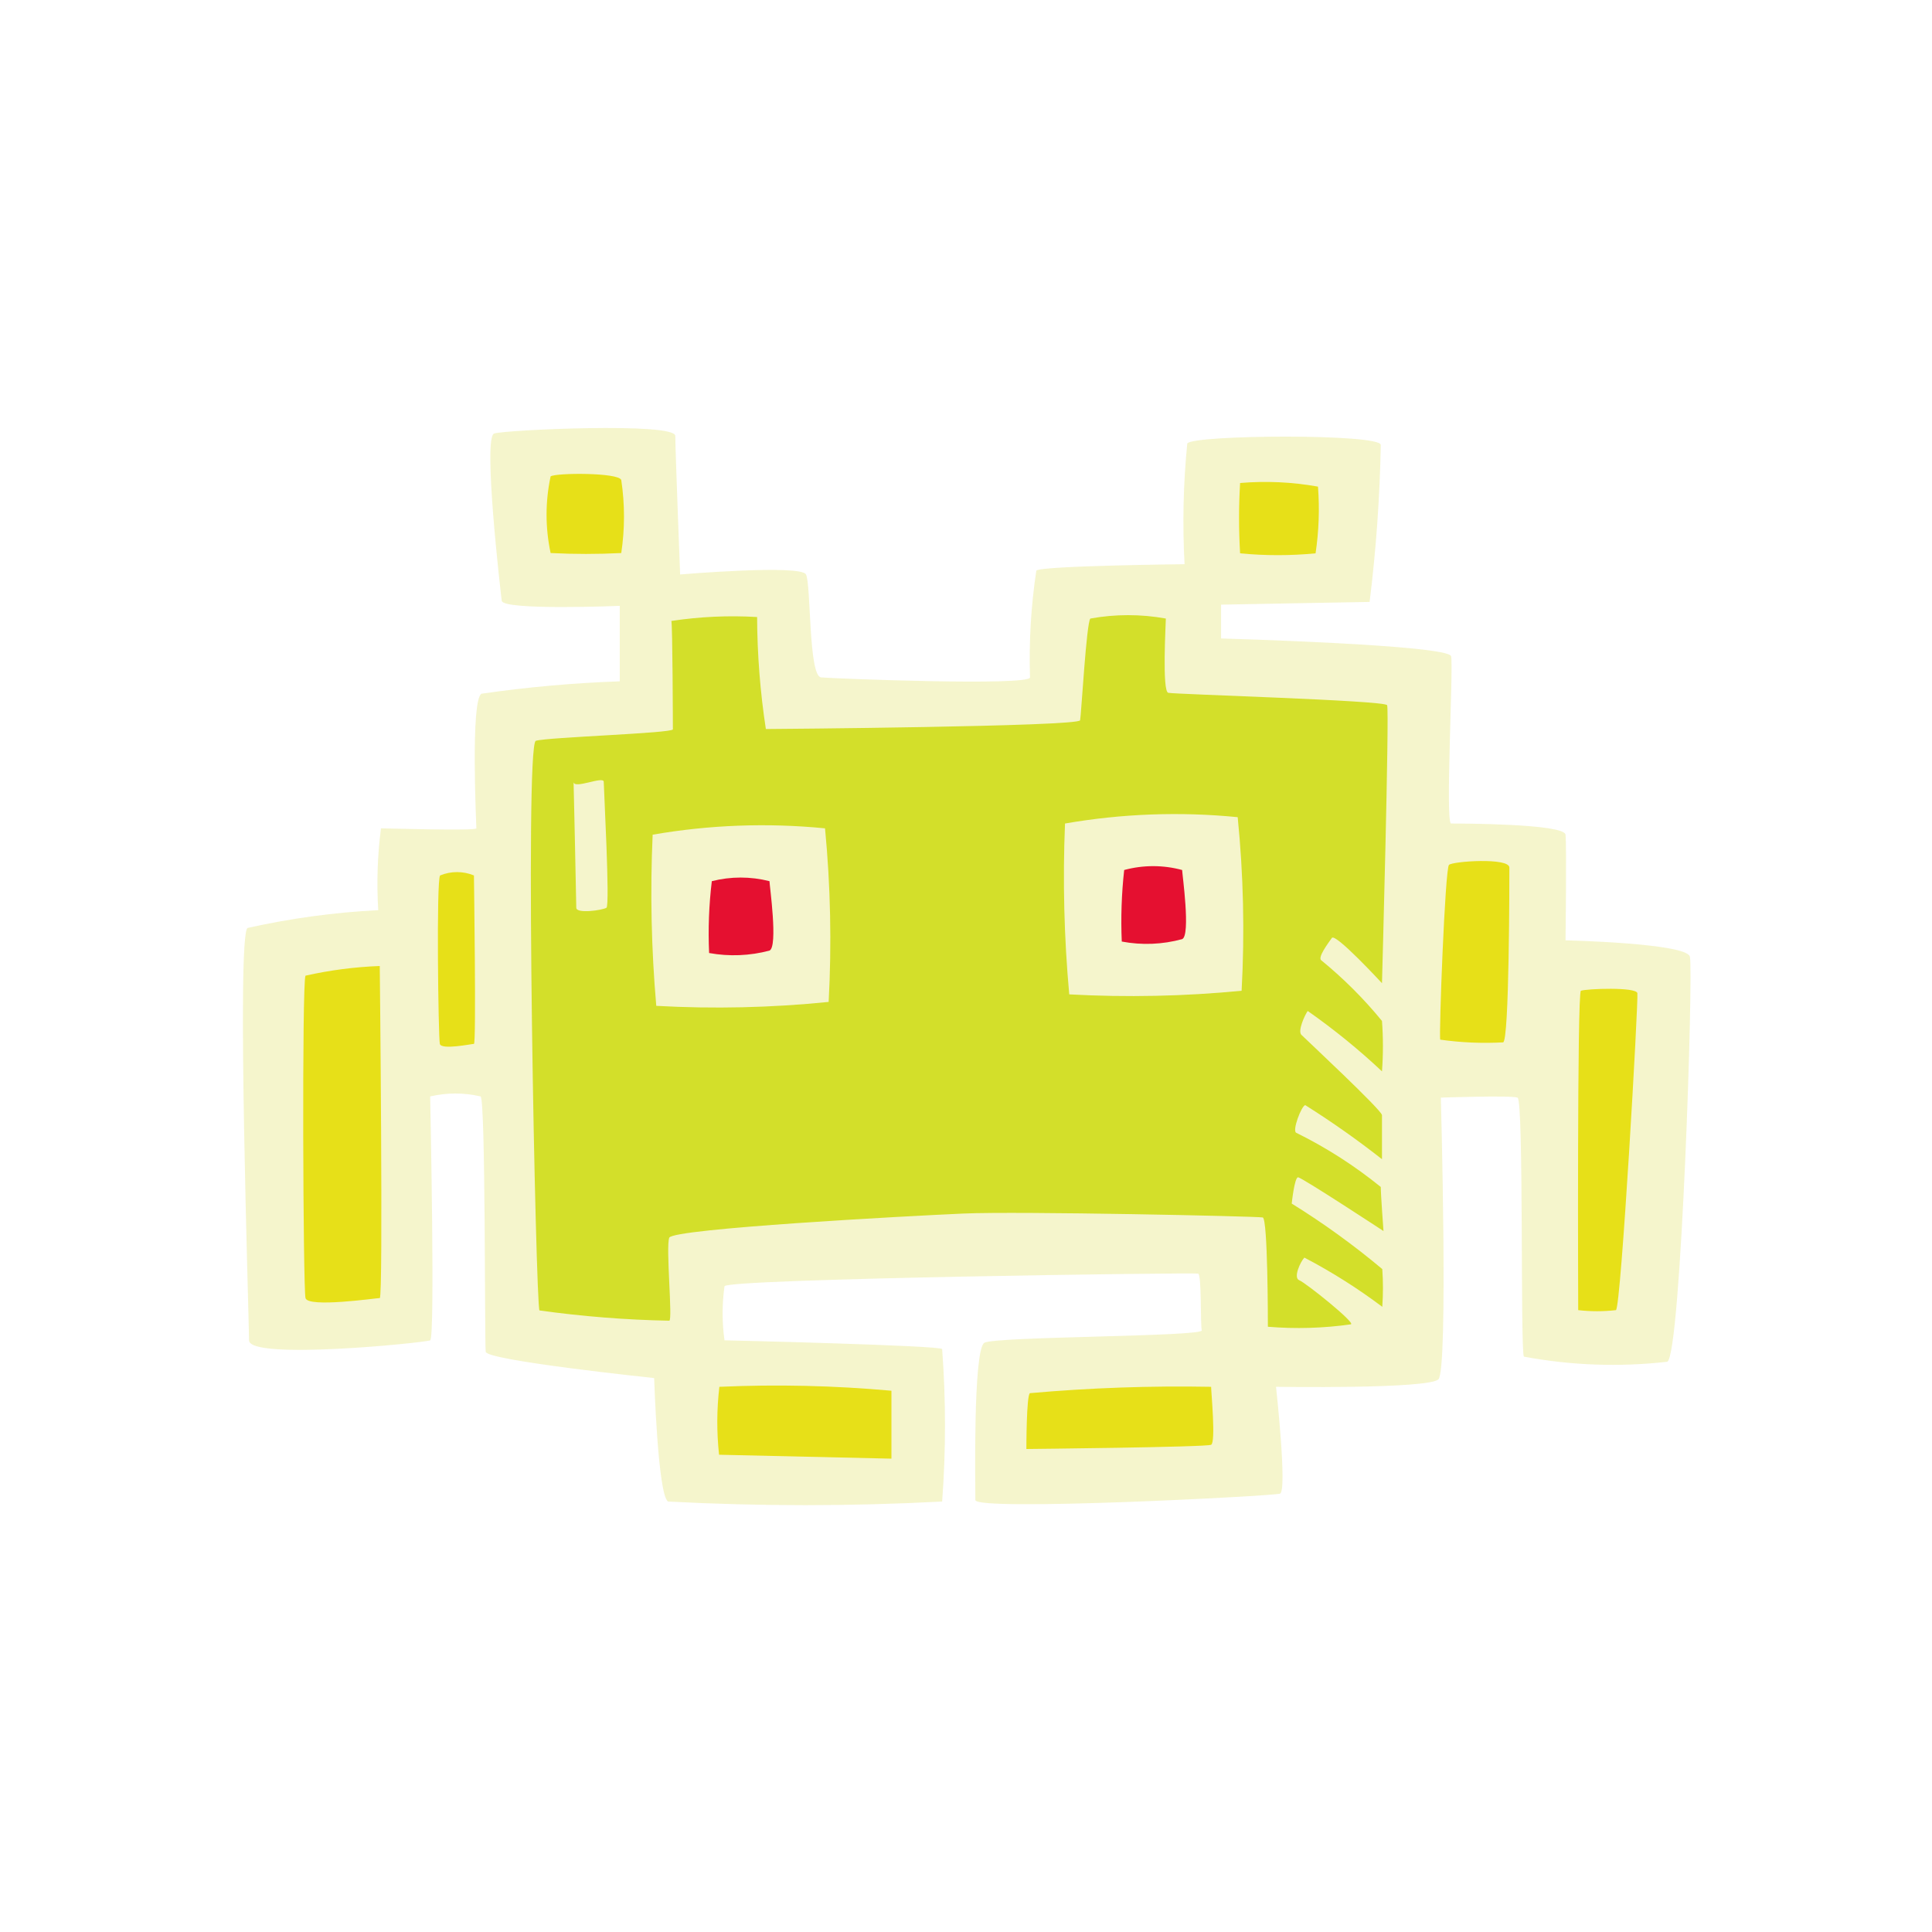
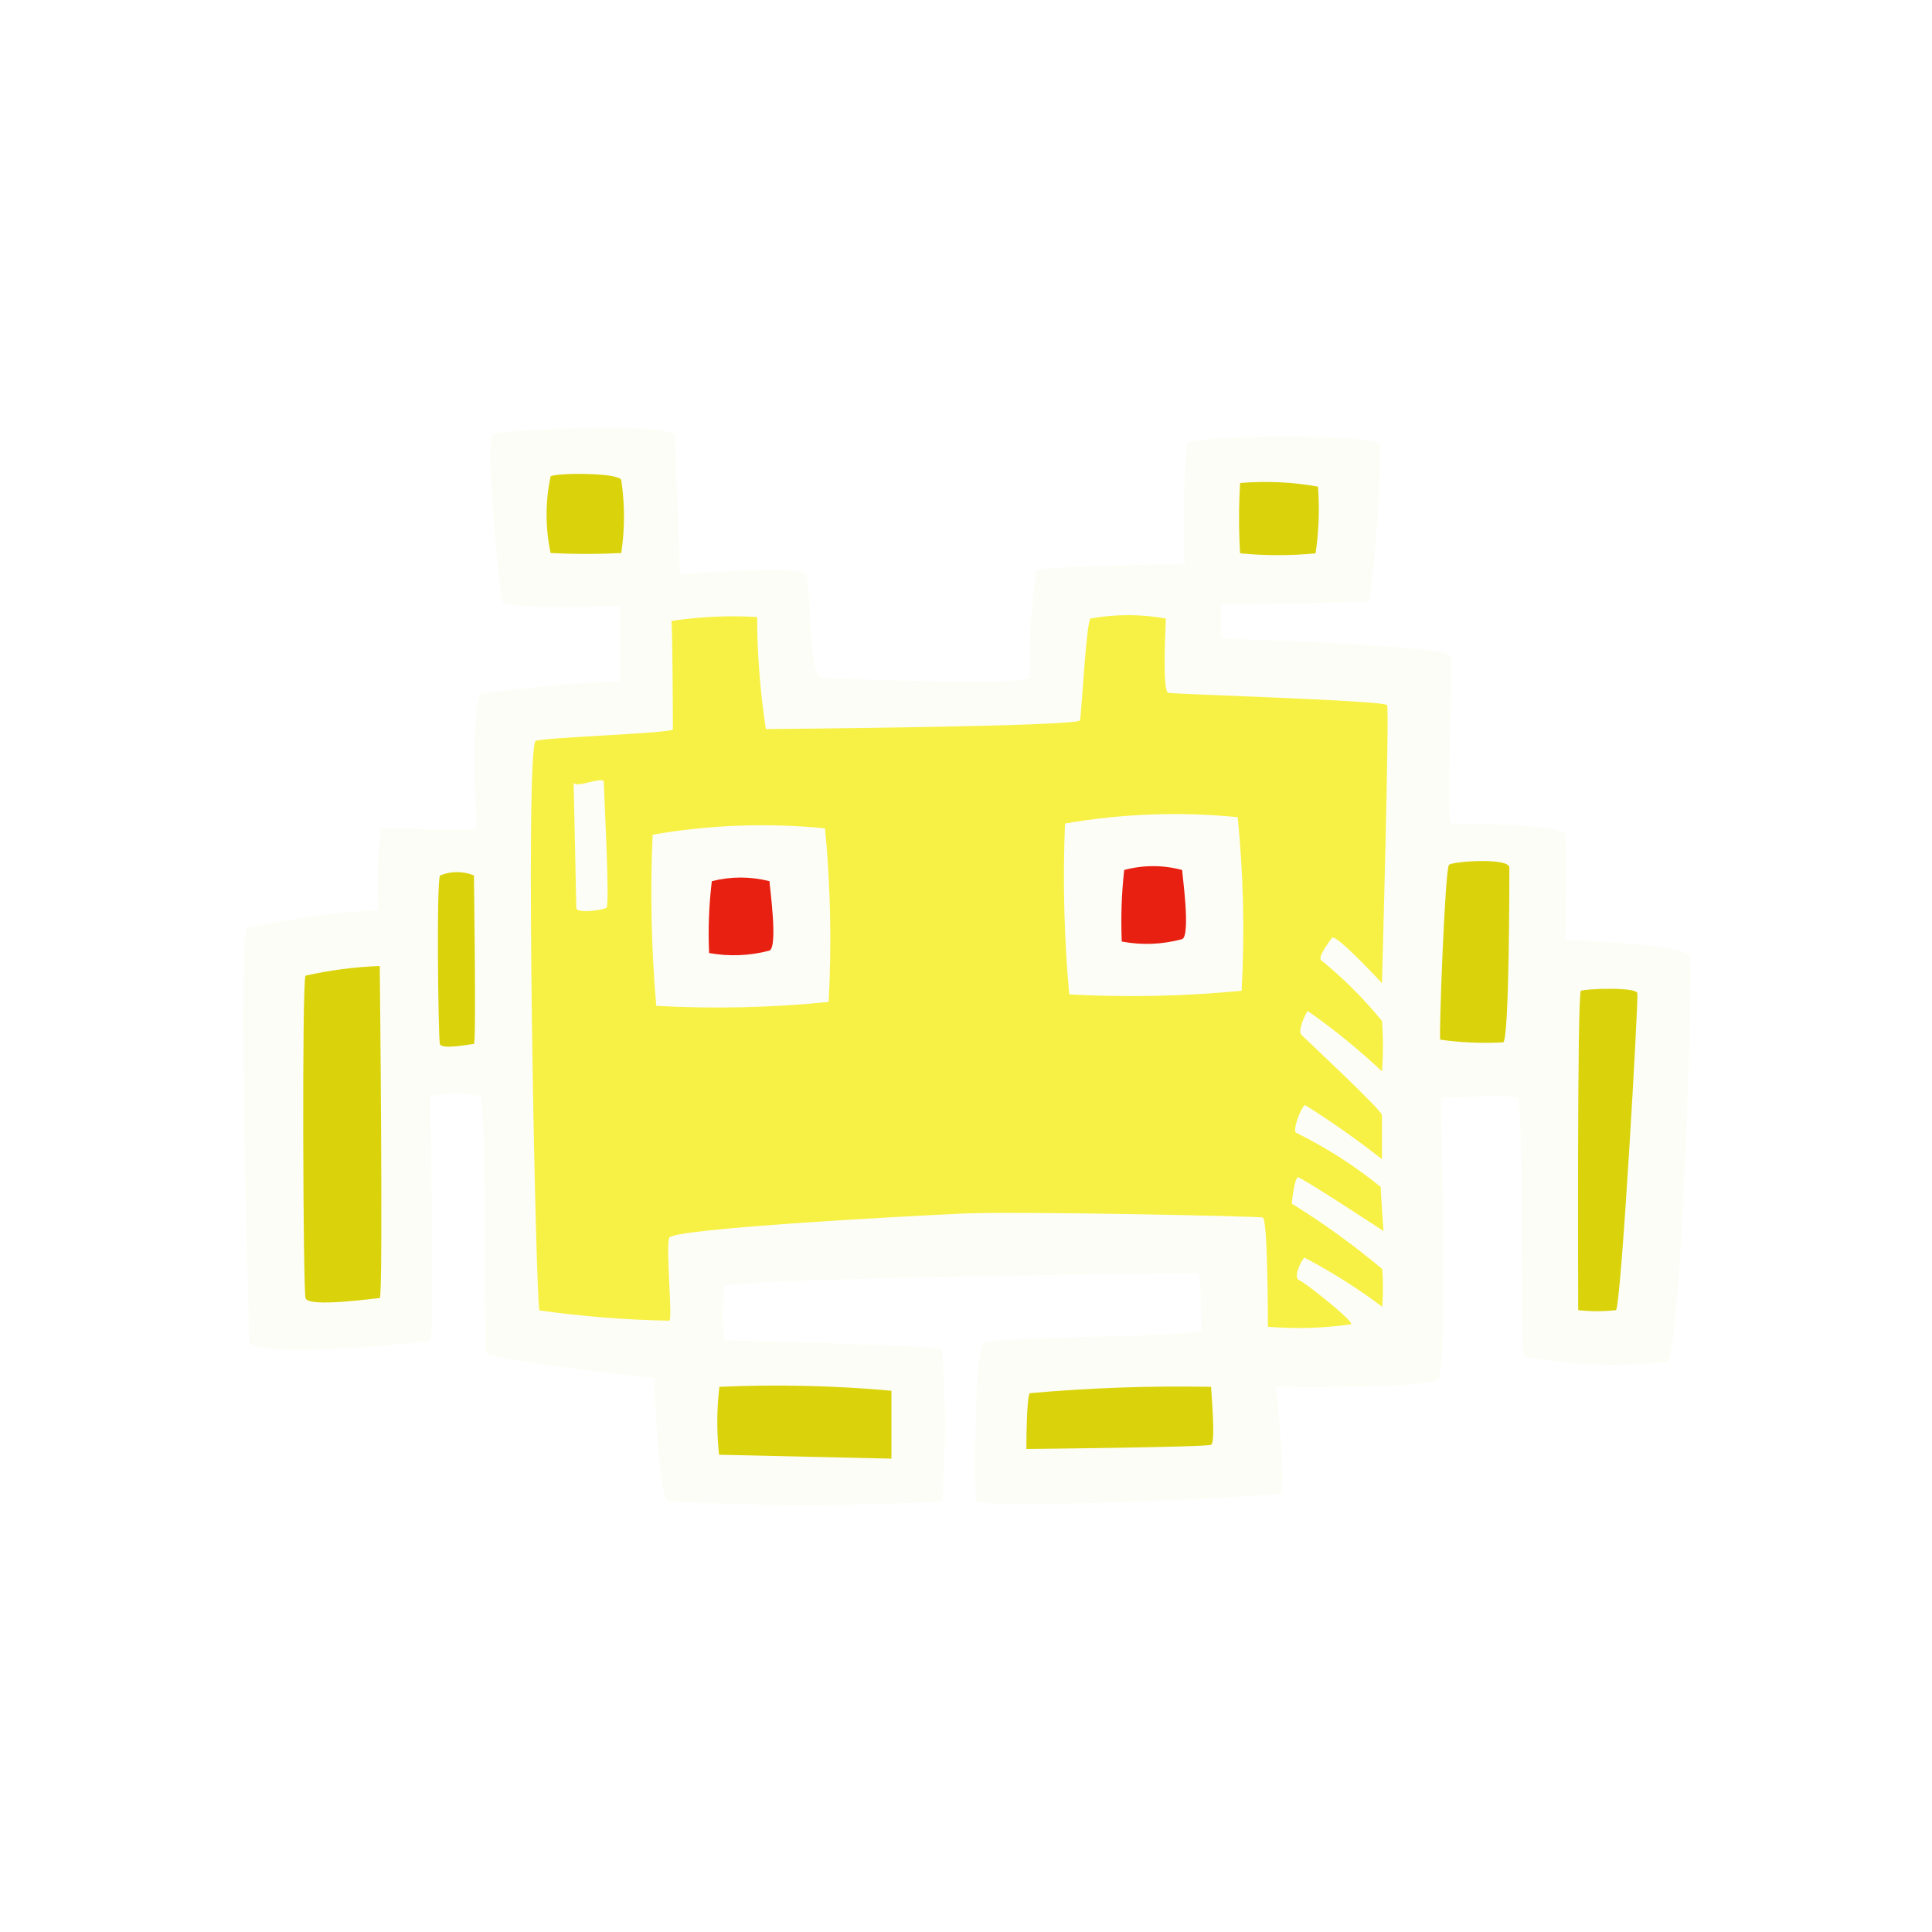
- <svg xmlns="http://www.w3.org/2000/svg" width="177px" height="177px" viewBox="0 0 64 64" fill="#000000">
+ <svg xmlns="http://www.w3.org/2000/svg" width="185px" height="185px" viewBox="0 0 64 64" fill="#000000">
  <g id="SVGRepo_bgCarrier" stroke-width="0" />
  <g id="SVGRepo_tracerCarrier" stroke-linecap="round" stroke-linejoin="round" />
  <g id="SVGRepo_iconCarrier">
-     <path d="m12.53 30.15a14.26 14.26 0 0 1 .09-2.71c.16 0 3.16.09 3.16 0s-.2-4.25.17-4.46a42.49 42.49 0 0 1 4.58-.41v-2.5s-3.87.16-3.91-.17-.63-5.42-.25-5.54 6-.38 6 .08.16 4.59.16 4.59 4-.34 4.17 0 .08 3.37.5 3.41 6.92.29 6.92 0a19.59 19.59 0 0 1 .21-3.54c.2-.16 4.91-.21 4.91-.21a26.21 26.21 0 0 1 .09-4c.2-.29 6.41-.33 6.41.05a49.43 49.43 0 0 1 -.37 5.2c-.17 0-4.92.09-4.92.09v1.12s7.54.21 7.62.59-.2 5.54 0 5.54 3.75 0 3.79.37 0 3.5 0 3.5 4 .09 4.12.54-.29 13.21-.75 13.42a16 16 0 0 1 -4.75-.17c-.12-.25 0-8.5-.21-8.58s-2.54 0-2.54 0 .25 9-.08 9.33-5.38.25-5.38.25.38 3.46.13 3.54-10.09.59-10.09.21-.08-5 .3-5.21 7.25-.2 7.2-.41 0-1.84-.12-1.88-15.69.17-15.69.42a6.42 6.42 0 0 0 0 1.79c.13 0 7.17.17 7.21.29a34.05 34.05 0 0 1 0 5.05 85.93 85.93 0 0 1 -9.08 0c-.34-.21-.46-4.09-.46-4.09s-5.54-.58-5.58-.87 0-8.34-.17-8.46a3.69 3.69 0 0 0 -1.67 0c0 .13.17 8 0 8.08s-6 .67-6 0-.42-13.4-.05-13.66a25.8 25.8 0 0 1 4.33-.59z" fill="#f5f5cc" />
-     <g fill="#e7e018">
+     <path d="m12.53 30.15a14.26 14.26 0 0 1 .09-2.71c.16 0 3.16.09 3.16 0s-.2-4.25.17-4.46a42.49 42.49 0 0 1 4.58-.41v-2.5s-3.87.16-3.91-.17-.63-5.42-.25-5.54 6-.38 6 .08.16 4.59.16 4.59 4-.34 4.17 0 .08 3.37.5 3.41 6.92.29 6.92 0a19.59 19.59 0 0 1 .21-3.54c.2-.16 4.91-.21 4.91-.21a26.21 26.21 0 0 1 .09-4c.2-.29 6.41-.33 6.41.05a49.43 49.43 0 0 1 -.37 5.2c-.17 0-4.92.09-4.92.09v1.12s7.54.21 7.62.59-.2 5.54 0 5.54 3.75 0 3.79.37 0 3.5 0 3.5 4 .09 4.12.54-.29 13.21-.75 13.42a16 16 0 0 1 -4.75-.17c-.12-.25 0-8.5-.21-8.58s-2.54 0-2.54 0 .25 9-.08 9.33-5.38.25-5.38.25.38 3.46.13 3.54-10.09.59-10.09.21-.08-5 .3-5.21 7.25-.2 7.2-.41 0-1.84-.12-1.88-15.69.17-15.69.42a6.42 6.42 0 0 0 0 1.79c.13 0 7.17.17 7.21.29a34.05 34.05 0 0 1 0 5.05 85.93 85.93 0 0 1 -9.08 0c-.34-.21-.46-4.09-.46-4.09s-5.54-.58-5.58-.87 0-8.34-.17-8.46a3.69 3.69 0 0 0 -1.67 0c0 .13.17 8 0 8.08s-6 .67-6 0-.42-13.4-.05-13.66a25.8 25.8 0 0 1 4.33-.59z" fill="#fdfdf7" />
+     <g fill="#dad30b">
      <path d="m10.12 32.32a13.49 13.49 0 0 1 2.46-.32s.12 11 0 11-2.38.33-2.46 0-.12-10.47 0-10.68z" />
      <path d="m14.58 29a1.47 1.47 0 0 1 1.12 0c0 .12.08 5.58 0 5.58s-1.08.21-1.13 0-.12-5.47.01-5.58z" />
      <path d="m18.24 15.78c.18-.12 2.25-.13 2.34.12a8.13 8.13 0 0 1 0 2.42 23 23 0 0 1 -2.34 0 6.06 6.06 0 0 1 0-2.54z" />
      <path d="m41.08 16a9.9 9.9 0 0 1 2.58.12 9.92 9.92 0 0 1 -.08 2.21 13 13 0 0 1 -2.5 0 19.4 19.4 0 0 1 0-2.33z" />
    </g>
-     <path d="m22.24 20.57a13.52 13.52 0 0 1 2.84-.13 25.27 25.27 0 0 0 .29 3.71c.16 0 10.37-.08 10.41-.29s.21-3.25.34-3.37a7 7 0 0 1 2.5 0c0 .16-.13 2.41.08 2.46s7.17.25 7.25.41-.17 9.21-.17 9.21-1.54-1.67-1.66-1.5-.5.67-.34.75a14.21 14.21 0 0 1 2 2 11.15 11.15 0 0 1 0 1.67 22.17 22.17 0 0 0 -2.46-2c-.09.12-.34.66-.21.79s2.67 2.5 2.67 2.66 0 1.46 0 1.46a29.93 29.93 0 0 0 -2.54-1.79c-.12 0-.46.88-.29.92a14.88 14.88 0 0 1 2.79 1.79c0 .25.09 1.46.09 1.46s-2.71-1.78-2.83-1.78-.21.87-.21.87a25.8 25.8 0 0 1 3 2.17 8.81 8.81 0 0 1 0 1.25 18.78 18.78 0 0 0 -2.58-1.63c-.13.13-.38.67-.17.75s1.88 1.42 1.71 1.46a12.26 12.26 0 0 1 -2.75.08c0-.16 0-3.58-.17-3.62s-8.08-.21-9.91-.13-9.63.5-9.75.8.12 2.75 0 2.75a36 36 0 0 1 -4.3-.34c-.12-.16-.5-18.75-.12-18.87s4.54-.25 4.54-.38-.01-3.47-.05-3.59z" fill="#d3df2a" />
-     <path d="m21.62 27.65a21.2 21.2 0 0 1 5.71-.21 38.53 38.53 0 0 1 .12 5.75 36.53 36.53 0 0 1 -5.71.13 43.08 43.08 0 0 1 -.12-5.67z" fill="#f5f5cc" />
-     <path d="m23.58 29.19a3.86 3.86 0 0 1 1.91 0c0 .13.29 2.17 0 2.3a4.59 4.59 0 0 1 -2 .08 14.46 14.46 0 0 1 .09-2.38z" fill="#e51030" />
-     <path d="m35.28 27.28a21.23 21.23 0 0 1 5.72-.21 37.28 37.28 0 0 1 .13 5.75 37.8 37.8 0 0 1 -5.71.12 43 43 0 0 1 -.14-5.66z" fill="#f5f5cc" />
-     <path d="m37.24 28.82a3.67 3.67 0 0 1 1.92 0c0 .12.29 2.17 0 2.29a4.44 4.44 0 0 1 -2 .08 15.54 15.54 0 0 1 .08-2.37z" fill="#e51030" />
-     <path d="m19 25.9c0 .26 1-.21 1 0s.21 4.09.09 4.17-1 .21-1 0-.09-4.25-.09-4.17z" fill="#f5f5cc" />
-     <path d="m48 28.65c.12-.12 2-.25 2 .09s0 5.79-.21 5.79a10.7 10.7 0 0 1 -2.08-.09c-.05-.12.16-5.7.29-5.79z" fill="#e7e018" />
-     <path d="m52.37 32.82c.2-.07 1.83-.13 1.87.08s-.54 10.42-.71 10.5a5.45 5.45 0 0 1 -1.25 0s-.04-10.54.09-10.58z" fill="#e7e018" />
-     <path d="m23.83 45.94a42.27 42.27 0 0 1 5.7.13v2.25l-5.71-.13a10 10 0 0 1 .01-2.25z" fill="#e7e018" />
-     <path d="m34.12 46.15a56.06 56.06 0 0 1 6-.21c0 .17.16 1.84 0 1.92s-6.12.14-6.12.14 0-1.81.12-1.85z" fill="#e7e018" />
+     <path d="m22.24 20.57a13.52 13.52 0 0 1 2.84-.13 25.27 25.27 0 0 0 .29 3.71c.16 0 10.37-.08 10.41-.29s.21-3.25.34-3.37a7 7 0 0 1 2.5 0c0 .16-.13 2.41.08 2.46s7.17.25 7.25.41-.17 9.21-.17 9.21-1.54-1.67-1.66-1.5-.5.67-.34.75a14.21 14.21 0 0 1 2 2 11.15 11.15 0 0 1 0 1.67 22.17 22.17 0 0 0 -2.46-2c-.09.12-.34.66-.21.79s2.67 2.5 2.67 2.66 0 1.46 0 1.46a29.93 29.93 0 0 0 -2.54-1.79c-.12 0-.46.88-.29.92a14.88 14.88 0 0 1 2.79 1.79c0 .25.09 1.46.09 1.46s-2.71-1.78-2.83-1.78-.21.87-.21.87a25.8 25.8 0 0 1 3 2.17 8.81 8.81 0 0 1 0 1.25 18.78 18.78 0 0 0 -2.58-1.63c-.13.13-.38.67-.17.75s1.88 1.42 1.71 1.46a12.26 12.26 0 0 1 -2.75.08c0-.16 0-3.58-.17-3.62s-8.08-.21-9.91-.13-9.63.5-9.75.8.12 2.75 0 2.75a36 36 0 0 1 -4.3-.34c-.12-.16-.5-18.75-.12-18.87s4.54-.25 4.54-.38-.01-3.47-.05-3.59z" fill="#f7f145" />
+     <path d="m21.62 27.65a21.2 21.2 0 0 1 5.71-.21 38.53 38.53 0 0 1 .12 5.75 36.53 36.53 0 0 1 -5.71.13 43.08 43.08 0 0 1 -.12-5.67z" fill="#fdfdf7" />
+     <path d="m23.58 29.19a3.86 3.86 0 0 1 1.91 0c0 .13.29 2.17 0 2.3a4.59 4.59 0 0 1 -2 .08 14.46 14.46 0 0 1 .09-2.38z" fill="#e82011" />
+     <path d="m35.28 27.28a21.23 21.23 0 0 1 5.72-.21 37.28 37.28 0 0 1 .13 5.75 37.8 37.8 0 0 1 -5.71.12 43 43 0 0 1 -.14-5.66z" fill="#fdfdf7" />
+     <path d="m37.24 28.82a3.67 3.67 0 0 1 1.92 0c0 .12.29 2.17 0 2.29a4.44 4.44 0 0 1 -2 .08 15.54 15.54 0 0 1 .08-2.37z" fill="#e82011" />
+     <path d="m19 25.9c0 .26 1-.21 1 0s.21 4.09.09 4.17-1 .21-1 0-.09-4.25-.09-4.17z" fill="#fdfdf7" />
+     <path d="m48 28.65c.12-.12 2-.25 2 .09s0 5.79-.21 5.79a10.7 10.7 0 0 1 -2.08-.09c-.05-.12.16-5.7.29-5.79z" fill="#dad30b" />
+     <path d="m52.37 32.82c.2-.07 1.83-.13 1.87.08s-.54 10.42-.71 10.5a5.45 5.45 0 0 1 -1.25 0s-.04-10.54.09-10.58z" fill="#dad30b" />
+     <path d="m23.83 45.94a42.27 42.27 0 0 1 5.7.13v2.25l-5.71-.13a10 10 0 0 1 .01-2.25z" fill="#dad30b" />
+     <path d="m34.12 46.15a56.06 56.06 0 0 1 6-.21c0 .17.16 1.84 0 1.92s-6.12.14-6.12.14 0-1.81.12-1.85z" fill="#dad30b" />
  </g>
</svg>
